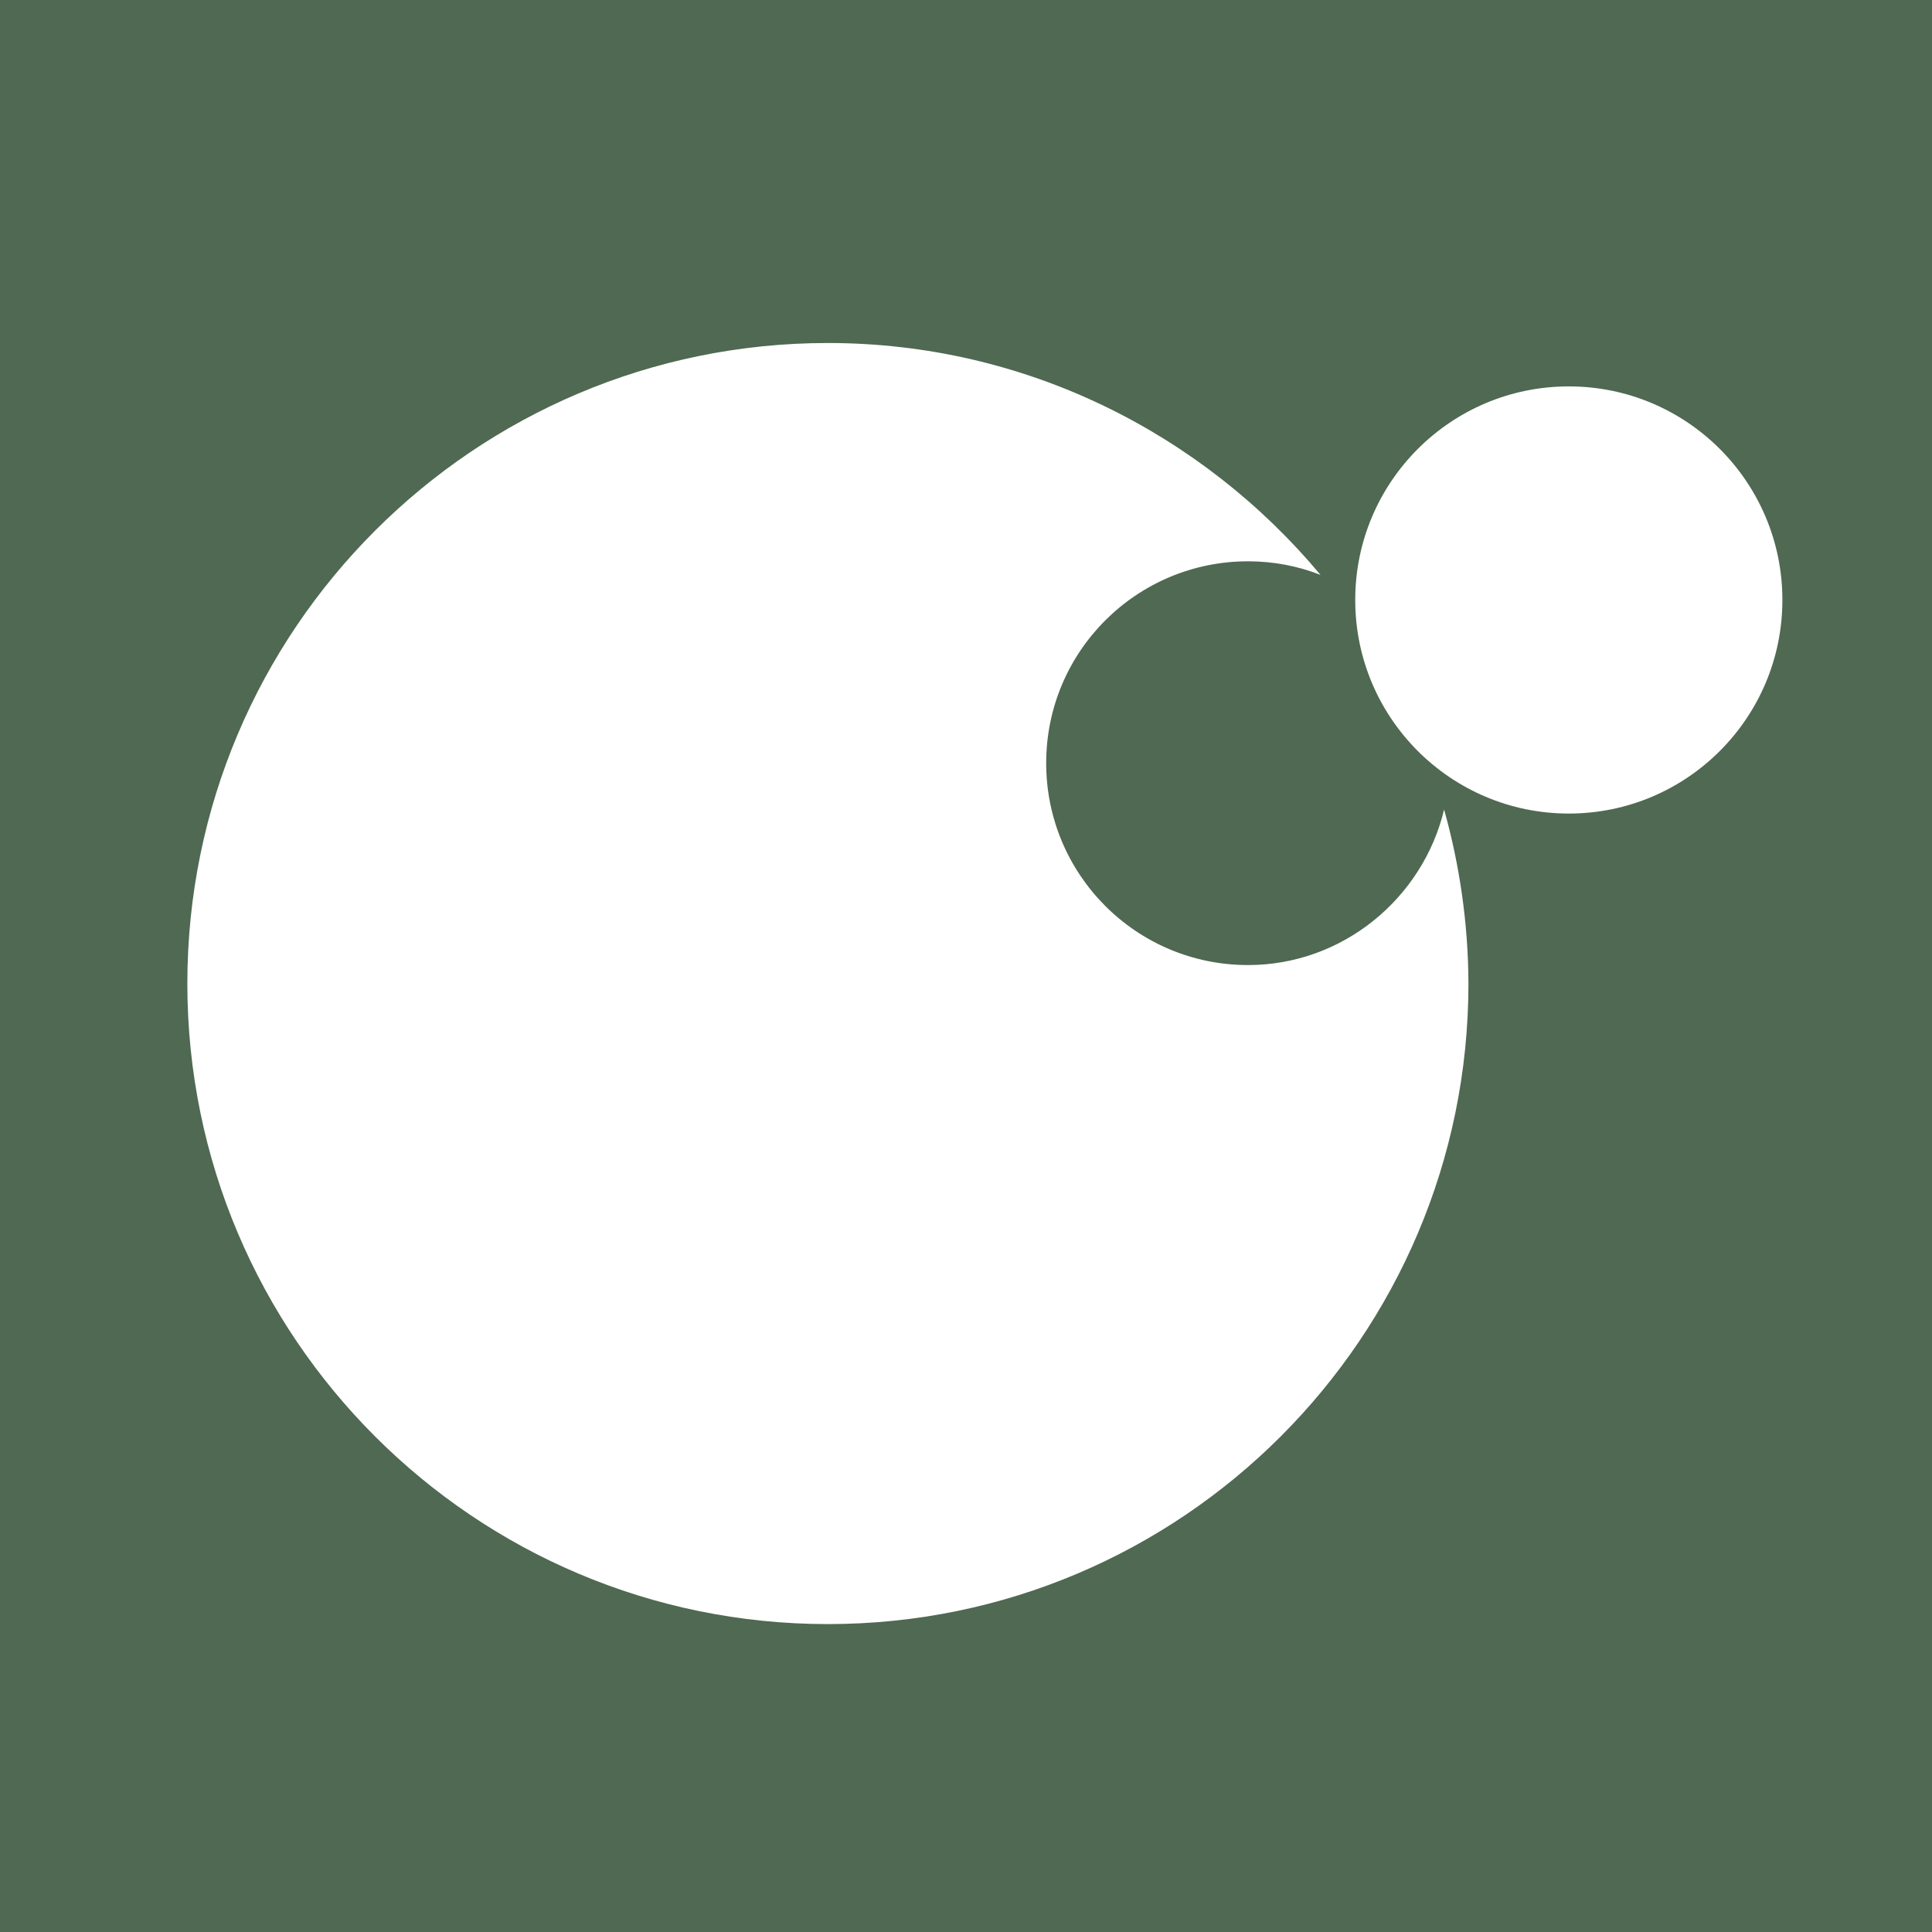
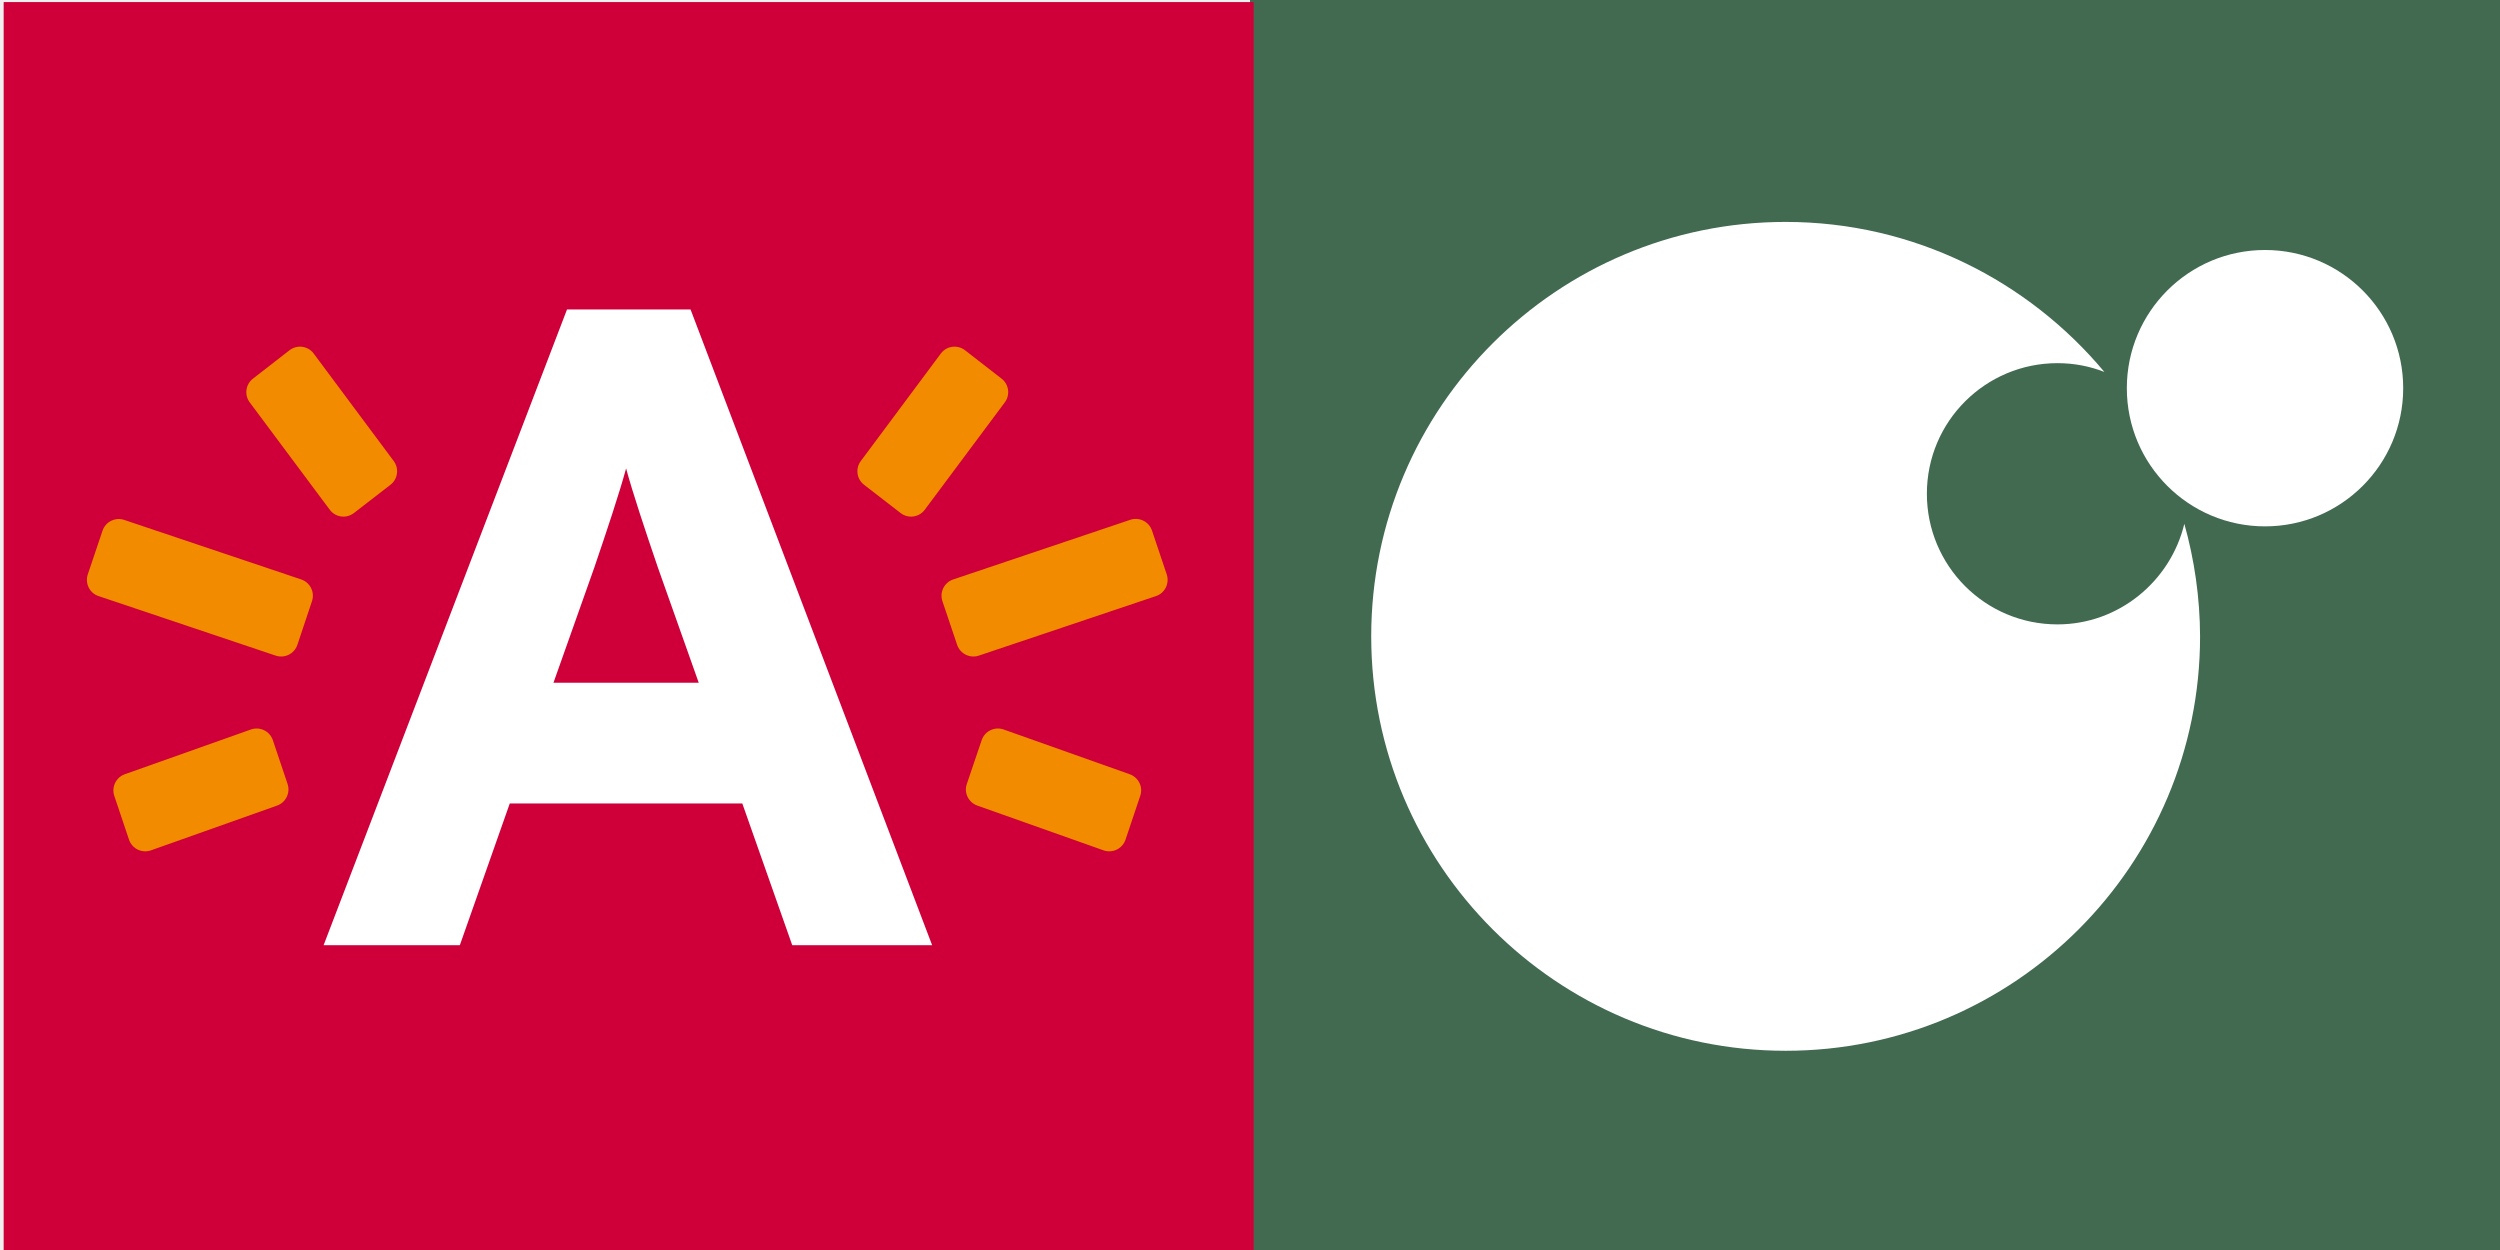
- <svg xmlns="http://www.w3.org/2000/svg" version="1.1" id="Tink" x="0px" y="0px" viewBox="0 0 1024 1024" enable-background="new 0 0 1024 1024" xml:space="preserve">
-   <rect x="0" fill="#506952" width="1024" height="1024" />
-   <circle fill="#FFFFFF" cx="831.5" cy="318" r="113.2" />
-   <path fill="#FFFFFF" d="M765.4,429.1c-11.3,47.1-53.8,82.4-103.9,82.4c-59.4,0-107-48.1-107-107c0-59.4,48.1-107,107-107  c13.8,0,26.6,2.6,38.4,7.2c-62.5-74.8-156.2-122.9-261.1-122.9c-187.4,0-339.5,152.1-339.5,339.5s152.1,339.5,339.5,339.5  s339.5-152.1,339.5-339.5C778.2,489.5,773.6,458.2,765.4,429.1z" />
+ <svg xmlns="http://www.w3.org/2000/svg" version="1.1" id="Tink" x="0px" y="0px" viewBox="-127 -112 2048 1024" style="enable-background:new -127 -112 2048 1024;" xml:space="preserve">
+   <style type="text/css">
+ 	.st0{fill:#416A50;}
+ 	.st1{fill:#FFFFFF;}
+ 	.st2{fill:#CF0039;}
+ 	.st3{fill:#F28B00;}
+ </style>
+   <rect x="897" y="-112" class="st0" width="1024" height="1024" />
+   <circle class="st1" cx="1728.5" cy="206" r="113.2" />
+   <path class="st1" d="M1662.4,317.1c-11.3,47.1-53.8,82.4-103.9,82.4c-59.4,0-107-48.1-107-107c0-59.4,48.1-107,107-107  c13.8,0,26.6,2.6,38.4,7.2c-62.5-74.8-156.2-122.9-261.1-122.9c-187.4,0-339.5,152.1-339.5,339.5s152.1,339.5,339.5,339.5  s339.5-152.1,339.5-339.5C1675.2,377.5,1670.6,346.2,1662.4,317.1z" />
+   <rect x="-124" y="-110.3" class="st2" width="1024" height="1024" />
+   <path class="st1" d="M522,662.3l-40.9-116.1H290.6l-40.9,116.1H138.1l199.4-520.8h101.2l197.9,520.8H522z M411.9,352.8  c-10.4-30.5-20.8-61.7-26-81.1c-5.2,19.3-15.6,50.6-26,81.1l-33.5,94.5h119L411.9,352.8z" />
+   <path class="st3" d="M116.6,416.3c-2.5,7.3-10.4,11.2-17.7,8.8l-145.2-48.8c-7.3-2.4-11.2-10.4-8.8-17.7l12.1-35.9  c2.5-7.3,10.4-11.2,17.7-8.8l145.1,48.8c7.3,2.5,11.2,10.4,8.8,17.7L116.6,416.3z" />
+   <path class="st3" d="M108.6,530.3c2.4,7.3-1.5,15.2-8.8,17.7L-3.6,584.7c-7.3,2.4-15.2-1.5-17.7-8.8l-12.1-36  c-2.4-7.3,1.5-15.2,8.8-17.7l103.4-36.7c7.3-2.4,15.2,1.5,17.7,8.8L108.6,530.3z" />
+   <path class="st3" d="M80.2,198.2c-6.1,4.7-7.2,13.5-2.5,19.6l65.6,88c4.7,6.1,13.5,7.2,19.6,2.5l30-23.2c6.1-4.7,7.2-13.5,2.5-19.6  l-65.6-88.1c-4.7-6.1-13.5-7.2-19.6-2.5L80.2,198.2z" />
+   <path class="st3" d="M657.1,416.3c2.5,7.3,10.4,11.2,17.7,8.8L820,376.3c7.3-2.4,11.2-10.4,8.8-17.7l-12.1-36  c-2.5-7.3-10.4-11.2-17.7-8.8l-145.2,48.9c-7.3,2.5-11.2,10.4-8.8,17.7L657.1,416.3z" />
+   <path class="st3" d="M665,530.3c-2.5,7.3,1.5,15.2,8.8,17.7l103.5,36.7c7.3,2.4,15.2-1.5,17.7-8.8l12.1-36  c2.5-7.3-1.5-15.2-8.8-17.7l-103.4-36.7c-7.3-2.4-15.2,1.5-17.7,8.8L665,530.3z" />
+   <path class="st3" d="M693.5,198.2c6.1,4.7,7.2,13.5,2.5,19.6l-65.6,88c-4.7,6.1-13.5,7.2-19.6,2.5l-30-23.2  c-6.1-4.7-7.2-13.5-2.5-19.6l65.6-88.1c4.7-6.1,13.5-7.2,19.6-2.5L693.5,198.2z" />
</svg>
